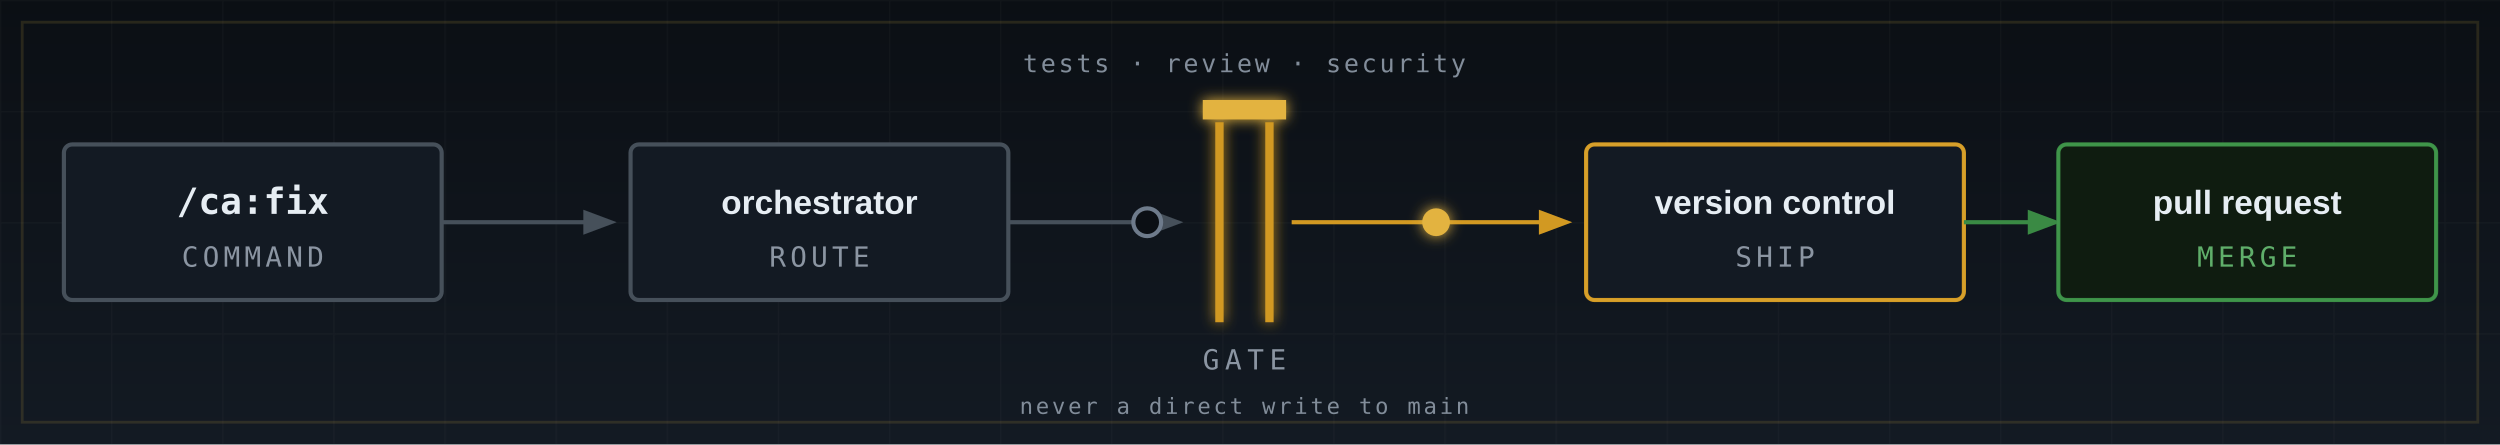
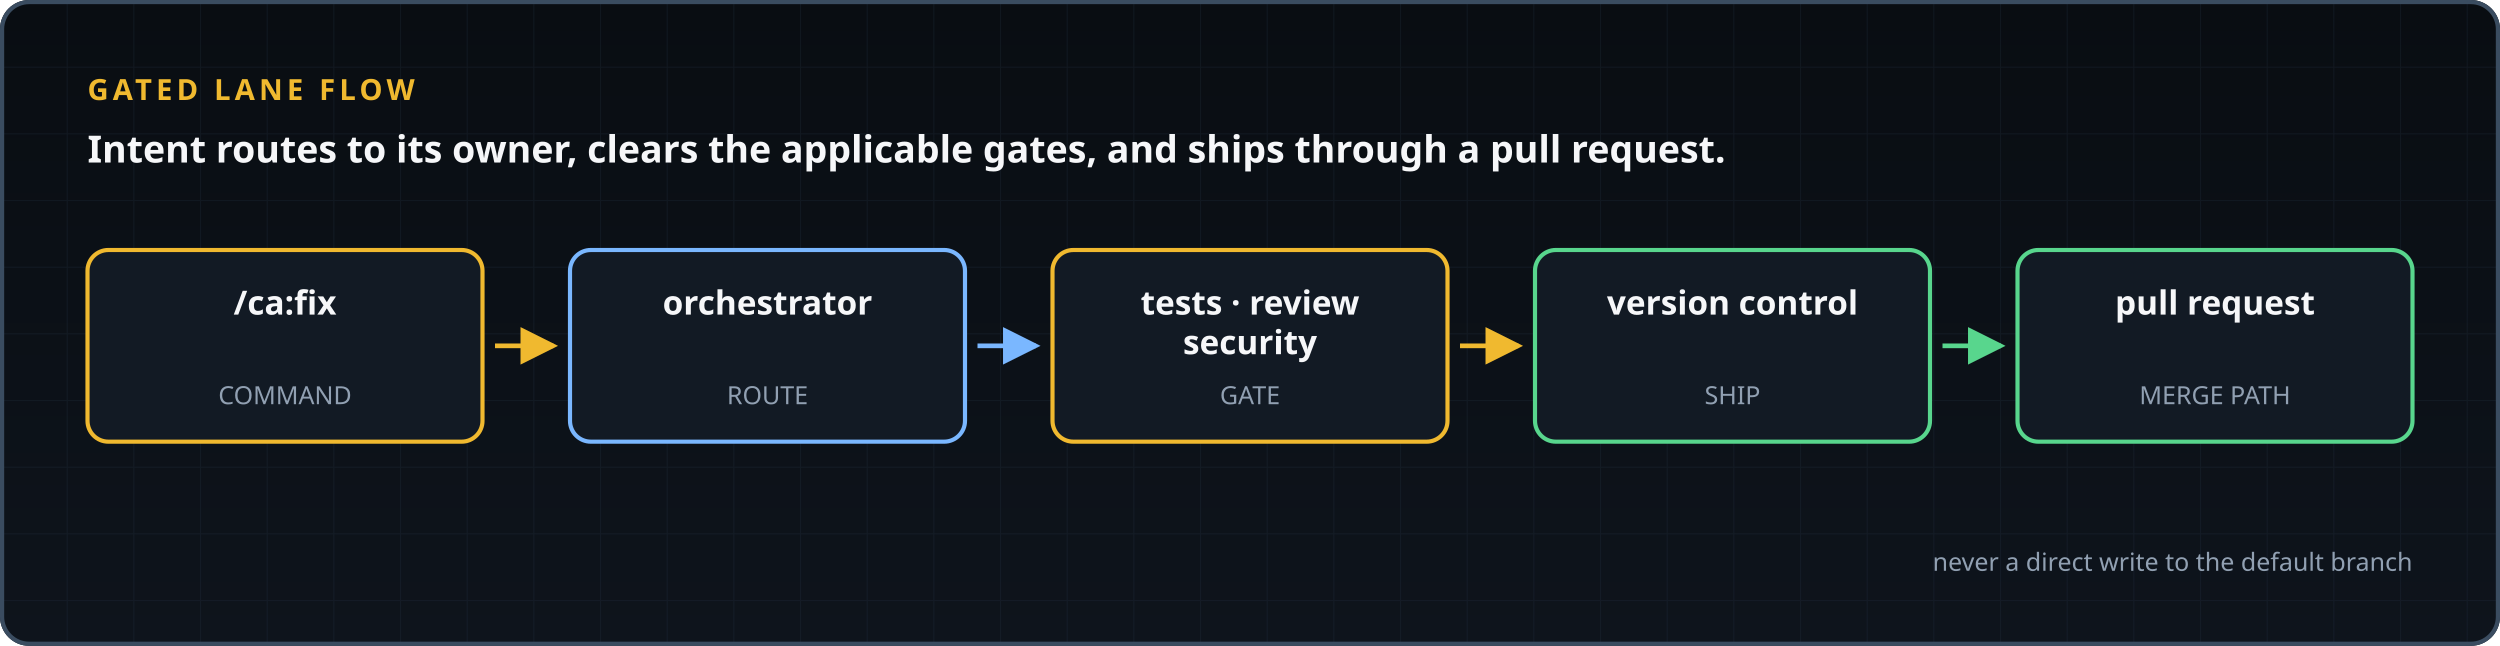
- <svg xmlns="http://www.w3.org/2000/svg" viewBox="0 0 900 160" role="img" aria-label="Lane flow: command invocation routes to the owning skill, clears its gate, then ships to version control.">
+ <svg xmlns="http://www.w3.org/2000/svg" viewBox="0 0 1200 310" role="img" data-diagram-system="ca-v2">
  <defs>
-     <linearGradient id="lf-bg" x1="0" y1="0" x2="0" y2="1">
-       <stop offset="0" stop-color="#0b0f14" />
-       <stop offset="1" stop-color="#131a23" />
+     <linearGradient id="canvas" x1="0" y1="0" x2="0" y2="1">
+       <stop stop-color="#090d12" />
+       <stop offset="1" stop-color="#0e141c" />
    </linearGradient>
-     <pattern id="lf-grid" width="40" height="40" patternUnits="userSpaceOnUse">
-       <path d="M 40 0 L 0 0 0 40" fill="none" stroke="#e6edf3" stroke-opacity="0.028" stroke-width="1" />
+     <pattern id="grid" width="32" height="32" patternUnits="userSpaceOnUse">
+       <path d="M32 0H0V32" fill="none" stroke="#273647" stroke-width="1" stroke-opacity=".24" />
    </pattern>
-     <filter id="lf-glow" x="-60%" y="-60%" width="220%" height="220%">
-       <feGaussianBlur stdDeviation="2.4" result="b" />
-       <feMerge>
-         <feMergeNode in="b" />
-         <feMergeNode in="SourceGraphic" />
-       </feMerge>
-     </filter>
-     <marker id="lf-arrow" markerWidth="8" markerHeight="8" refX="6" refY="3" orient="auto">
-       <path d="M0,0 L0,6 L8,3 Z" fill="#46505a" />
-     </marker>
-     <marker id="lf-arrow-gold" markerWidth="8" markerHeight="8" refX="6" refY="3" orient="auto">
-       <path d="M0,0 L0,6 L8,3 Z" fill="#d29922" />
-     </marker>
-     <marker id="lf-arrow-green" markerWidth="8" markerHeight="8" refX="6" refY="3" orient="auto">
-       <path d="M0,0 L0,6 L8,3 Z" fill="#3a8a44" />
+     <marker id="arrow" markerWidth="8" markerHeight="8" refX="7" refY="4" orient="auto" markerUnits="strokeWidth">
+       <path d="M0 0 8 4 0 8z" fill="context-stroke" />
    </marker>
  </defs>
-   <rect width="900" height="160" fill="url(#lf-bg)" />
-   <rect width="900" height="160" fill="url(#lf-grid)" />
-   <rect x="8" y="8" width="884" height="144" fill="none" stroke="#e3b341" stroke-opacity="0.14" stroke-width="1" />
-   <g transform="translate(-7 0)">
-     <rect x="30" y="52" width="136" height="56" rx="3" fill="#131a23" stroke="#46505a" stroke-width="1.5" />
-     <text x="98" y="77" text-anchor="middle" font-family="ui-monospace, 'Cascadia Code', Consolas, monospace" font-size="13" fill="#e6edf3" font-weight="600">/ca:fix</text>
-     <text x="98" y="96" text-anchor="middle" font-family="ui-monospace, 'Cascadia Code', Consolas, monospace" font-size="10" fill="#8b95a2" letter-spacing="1.5">COMMAND</text>
-     <line x1="166" y1="80" x2="226" y2="80" stroke="#46505a" stroke-width="1.5" marker-end="url(#lf-arrow)" />
-     <rect x="234" y="52" width="136" height="56" rx="3" fill="#131a23" stroke="#46505a" stroke-width="1.5" />
-     <text x="302" y="77" text-anchor="middle" font-family="'Segoe UI', -apple-system, 'Helvetica Neue', Arial, sans-serif" font-size="12" fill="#e6edf3" font-weight="600">orchestrator</text>
-     <text x="302" y="96" text-anchor="middle" font-family="ui-monospace, 'Cascadia Code', Consolas, monospace" font-size="10" fill="#8b95a2" letter-spacing="1.5">ROUTE</text>
-     <line x1="370" y1="80" x2="430" y2="80" stroke="#46505a" stroke-width="1.5" marker-end="url(#lf-arrow)" />
-     <g filter="url(#lf-glow)">
-       <line x1="446" y1="44" x2="446" y2="116" stroke="#d29922" stroke-width="3" />
-       <line x1="464" y1="44" x2="464" y2="116" stroke="#d29922" stroke-width="3" />
-       <rect x="440" y="36" width="30" height="7" fill="#e3b341" />
-     </g>
-     <text x="455" y="133" text-anchor="middle" font-family="ui-monospace, 'Cascadia Code', Consolas, monospace" font-size="10" letter-spacing="2" fill="#8b95a2">GATE</text>
-     <text x="455" y="26" text-anchor="middle" font-family="ui-monospace, 'Cascadia Code', Consolas, monospace" font-size="9" letter-spacing="1" fill="#828d9a">tests · review · security</text>
-     <circle cx="420" cy="80" r="5" fill="#0b0f14" stroke="#6e7b8b" stroke-width="1.5" />
-     <line x1="472" y1="80" x2="570" y2="80" stroke="#d29922" stroke-width="1.5" marker-end="url(#lf-arrow-gold)" />
-     <circle cx="524" cy="80" r="5" fill="#e3b341" filter="url(#lf-glow)" />
-     <rect x="578" y="52" width="136" height="56" rx="3" fill="#131a23" stroke="#d29922" stroke-width="1.5" />
-     <text x="646" y="77" text-anchor="middle" font-family="'Segoe UI', -apple-system, 'Helvetica Neue', Arial, sans-serif" font-size="12" fill="#e6edf3" font-weight="600">version control</text>
-     <text x="646" y="96" text-anchor="middle" font-family="ui-monospace, 'Cascadia Code', Consolas, monospace" font-size="10" fill="#8b95a2" letter-spacing="1.5">SHIP</text>
-     <rect x="578" y="52" width="136" height="56" rx="3" fill="none" stroke="#e3b341" stroke-opacity="0.28" stroke-width="1" />
-     <line x1="714" y1="80" x2="746" y2="80" stroke="#3a8a44" stroke-width="1.5" marker-end="url(#lf-arrow-green)" />
-     <rect x="748" y="52" width="136" height="56" rx="3" fill="#0f1c10" stroke="#3a8a44" stroke-width="1.5" />
-     <text x="816" y="77" text-anchor="middle" font-family="'Segoe UI', -apple-system, 'Helvetica Neue', Arial, sans-serif" font-size="12" fill="#e6edf3" font-weight="600">pull request</text>
-     <text x="816" y="96" text-anchor="middle" font-family="ui-monospace, 'Cascadia Code', Consolas, monospace" font-size="10" fill="#5fae6a" letter-spacing="1.5">MERGE</text>
-     <rect x="748" y="52" width="136" height="56" rx="3" fill="none" stroke="#4caf57" stroke-opacity="0.3" stroke-width="1" />
-     <text x="455" y="149" text-anchor="middle" font-family="ui-monospace, 'Cascadia Code', Consolas, monospace" font-size="8" letter-spacing="1" fill="#828d9a">never a direct write to main</text>
-   </g>
+   <rect width="1200" height="310" rx="14" fill="url(#canvas)" />
+   <rect width="1200" height="310" rx="14" fill="url(#grid)" />
+   <rect x="1" y="1" width="1198" height="308" rx="13" fill="none" stroke="#3a4c60" stroke-width="2" />
+   <text x="42" y="48" font-family="JetBrains Mono Variable" font-size="14" font-weight="750" fill="#f0b92f" text-anchor="start" letter-spacing="2">GATED LANE FLOW</text>
+   <text x="42" y="78" font-family="Manrope Variable" font-size="18" font-weight="700" fill="#f6f7f9" text-anchor="start">Intent routes to its owner, clears the applicable gates, and ships through a pull request.</text>
+   <rect x="42" y="120" width="189.6" height="92" rx="10" fill="#121a24" stroke="#f0b92f" stroke-width="2" />
+   <text x="136.8" y="151" font-family="Manrope Variable" font-size="16" font-weight="700" fill="#f6f7f9" text-anchor="middle">/ca:fix</text>
+   <text x="136.8" y="194" font-family="JetBrains Mono Variable" font-size="12" font-weight="500" fill="#91a0b2" text-anchor="middle" data-label-kind="annotation">COMMAND</text>
+   <path d="M237.6 166 L265.6 166" fill="none" stroke="#f0b92f" stroke-width="2.25" marker-end="url(#arrow)" />
+   <rect x="273.6" y="120" width="189.6" height="92" rx="10" fill="#121a24" stroke="#7ab7ff" stroke-width="2" />
+   <text x="368.4" y="151" font-family="Manrope Variable" font-size="16" font-weight="700" fill="#f6f7f9" text-anchor="middle">orchestrator</text>
+   <text x="368.4" y="194" font-family="JetBrains Mono Variable" font-size="12" font-weight="500" fill="#91a0b2" text-anchor="middle" data-label-kind="annotation">ROUTE</text>
+   <path d="M469.2 166 L497.2 166" fill="none" stroke="#7ab7ff" stroke-width="2.25" marker-end="url(#arrow)" />
+   <rect x="505.2" y="120" width="189.6" height="92" rx="10" fill="#121a24" stroke="#f0b92f" stroke-width="2" />
+   <text x="600" y="151" font-family="Manrope Variable" font-size="16" font-weight="700" fill="#f6f7f9" text-anchor="middle">tests · review</text>
+   <text x="600" y="170" font-family="Manrope Variable" font-size="16" font-weight="700" fill="#f6f7f9" text-anchor="middle">security</text>
+   <text x="600" y="194" font-family="JetBrains Mono Variable" font-size="12" font-weight="500" fill="#91a0b2" text-anchor="middle" data-label-kind="annotation">GATE</text>
+   <path d="M700.8 166 L728.8 166" fill="none" stroke="#f0b92f" stroke-width="2.25" marker-end="url(#arrow)" />
+   <rect x="736.8" y="120" width="189.6" height="92" rx="10" fill="#121a24" stroke="#58d68d" stroke-width="2" />
+   <text x="831.6" y="151" font-family="Manrope Variable" font-size="16" font-weight="700" fill="#f6f7f9" text-anchor="middle">version control</text>
+   <text x="831.6" y="194" font-family="JetBrains Mono Variable" font-size="12" font-weight="500" fill="#91a0b2" text-anchor="middle" data-label-kind="annotation">SHIP</text>
+   <path d="M932.4 166 L960.4 166" fill="none" stroke="#58d68d" stroke-width="2.25" marker-end="url(#arrow)" />
+   <rect x="968.4" y="120" width="189.6" height="92" rx="10" fill="#121a24" stroke="#58d68d" stroke-width="2" />
+   <text x="1063.2" y="151" font-family="Manrope Variable" font-size="16" font-weight="700" fill="#f6f7f9" text-anchor="middle">pull request</text>
+   <text x="1063.2" y="194" font-family="JetBrains Mono Variable" font-size="12" font-weight="500" fill="#91a0b2" text-anchor="middle" data-label-kind="annotation">MERGE PATH</text>
+   <text x="1158" y="274" font-family="JetBrains Mono Variable" font-size="12" font-weight="500" fill="#91a0b2" text-anchor="end" data-label-kind="annotation">never a direct write to the default branch</text>
</svg>
